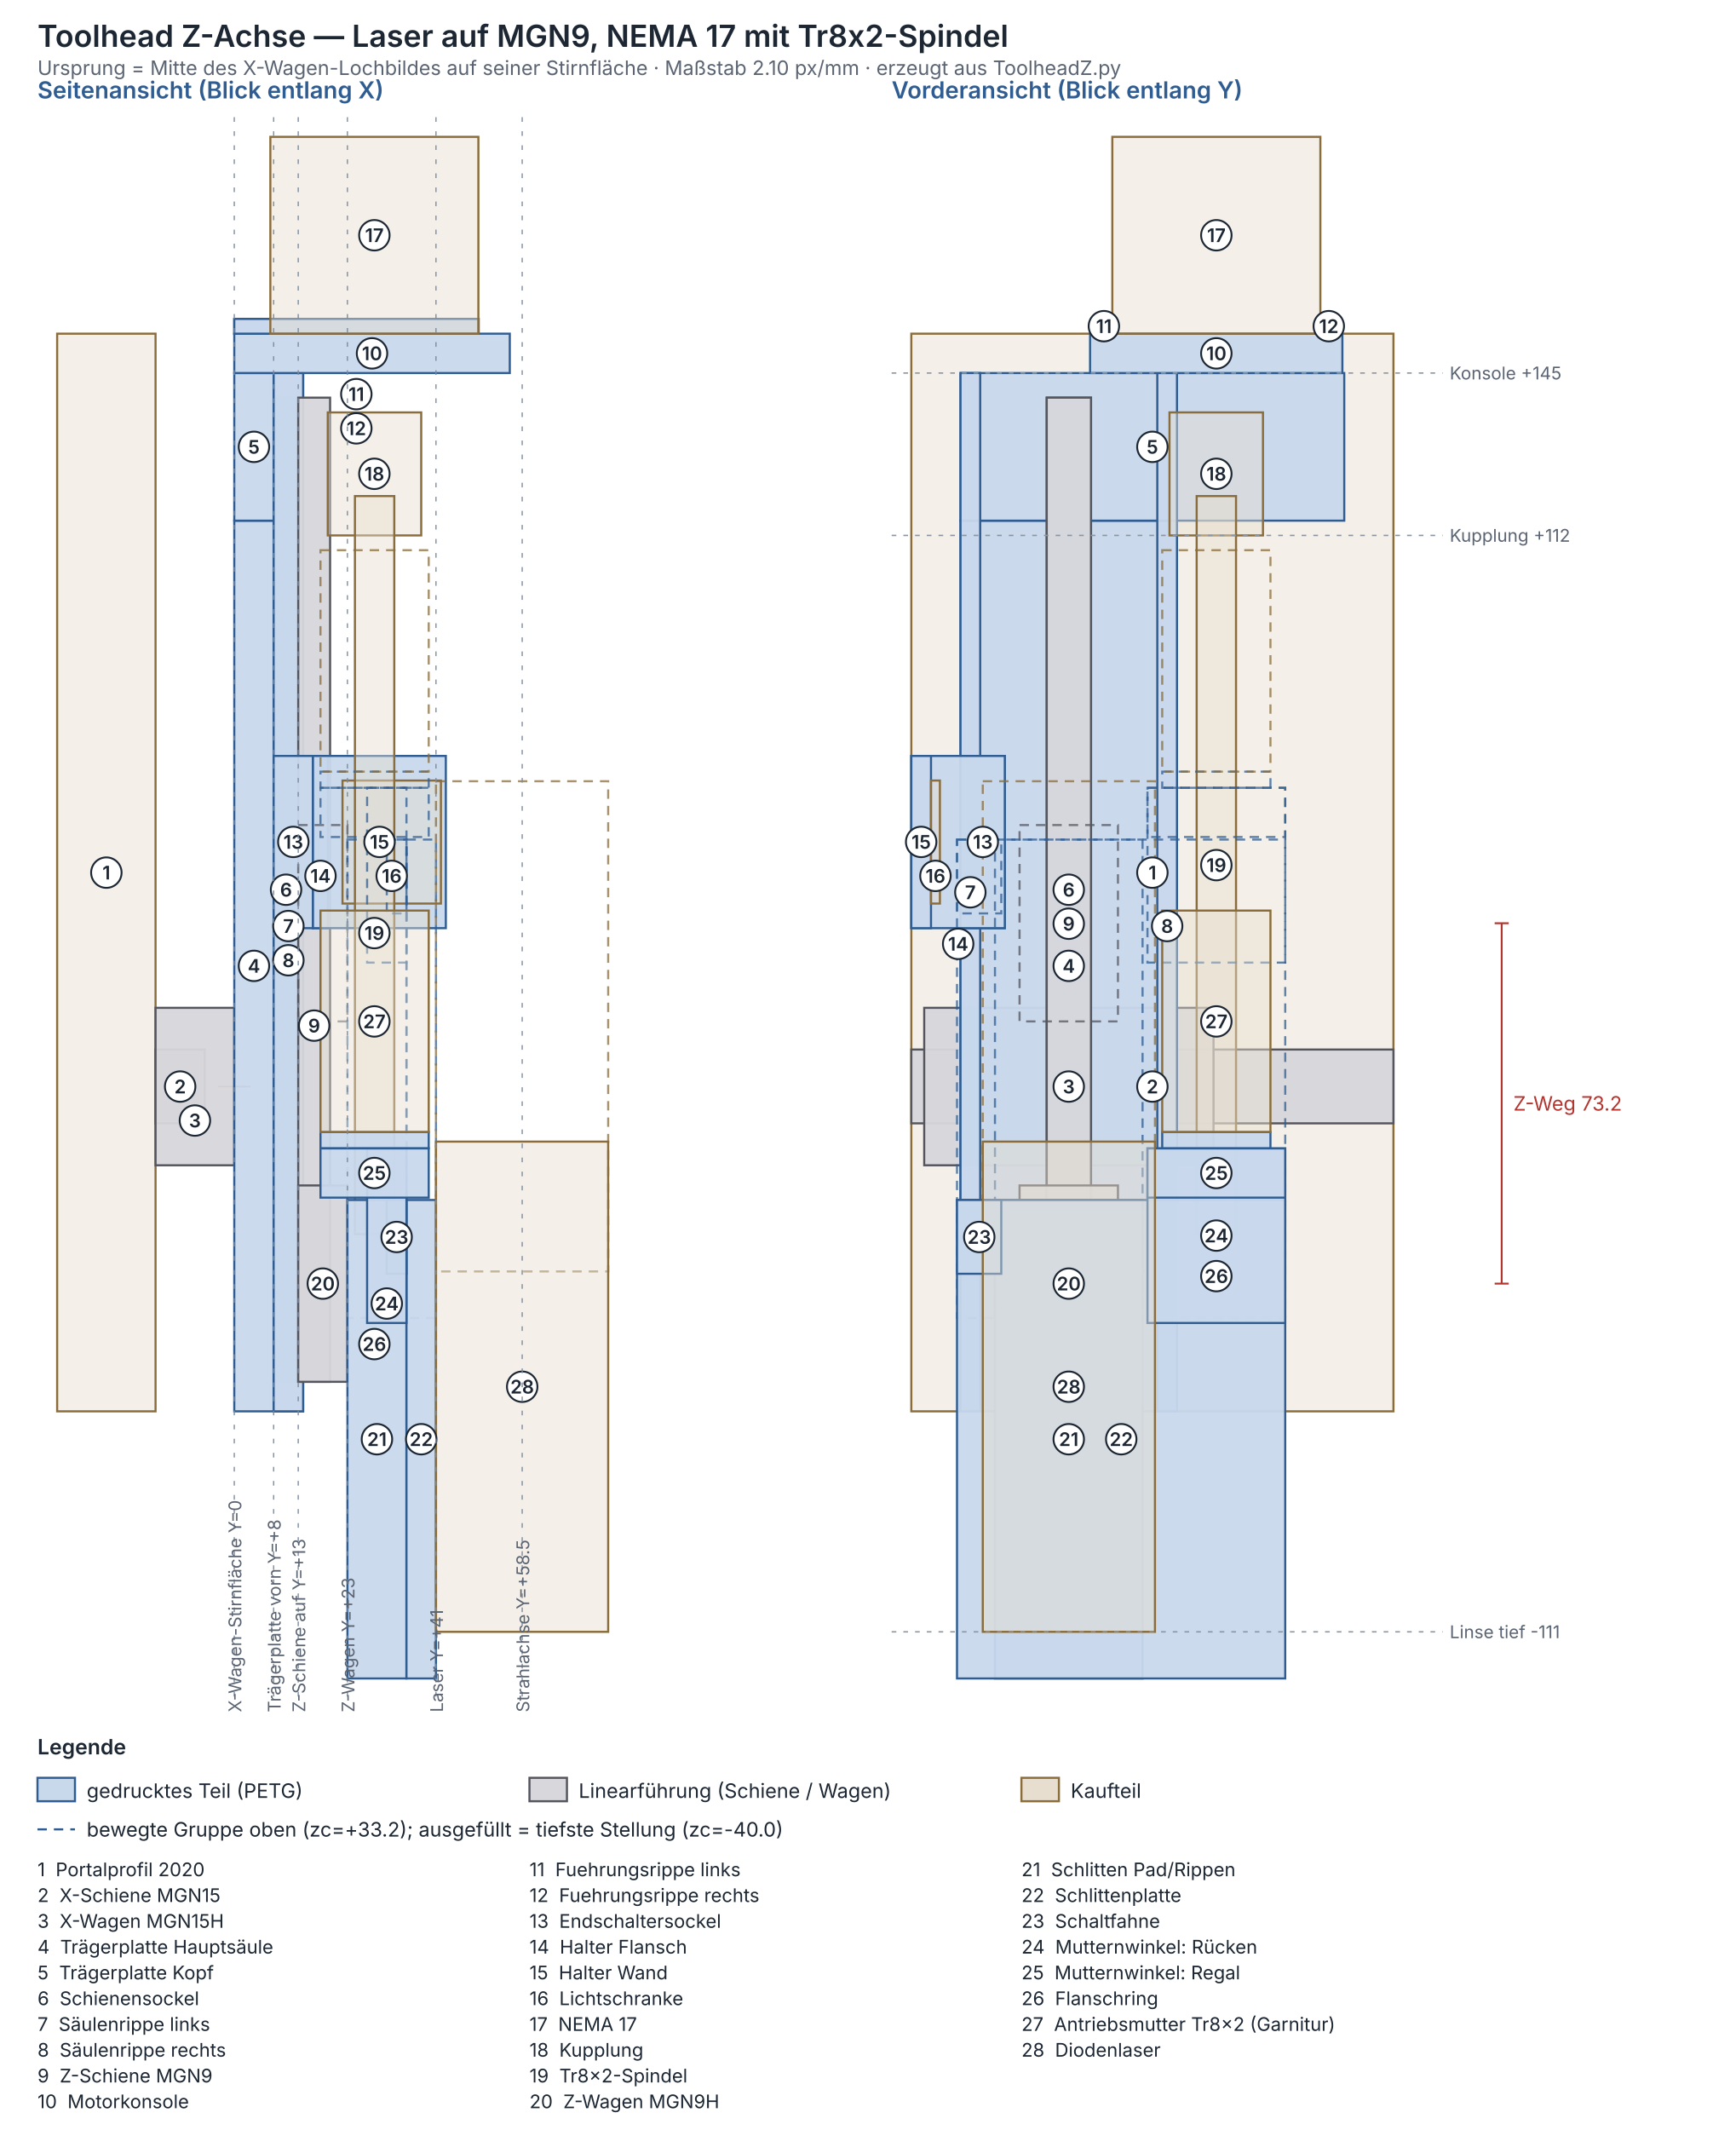
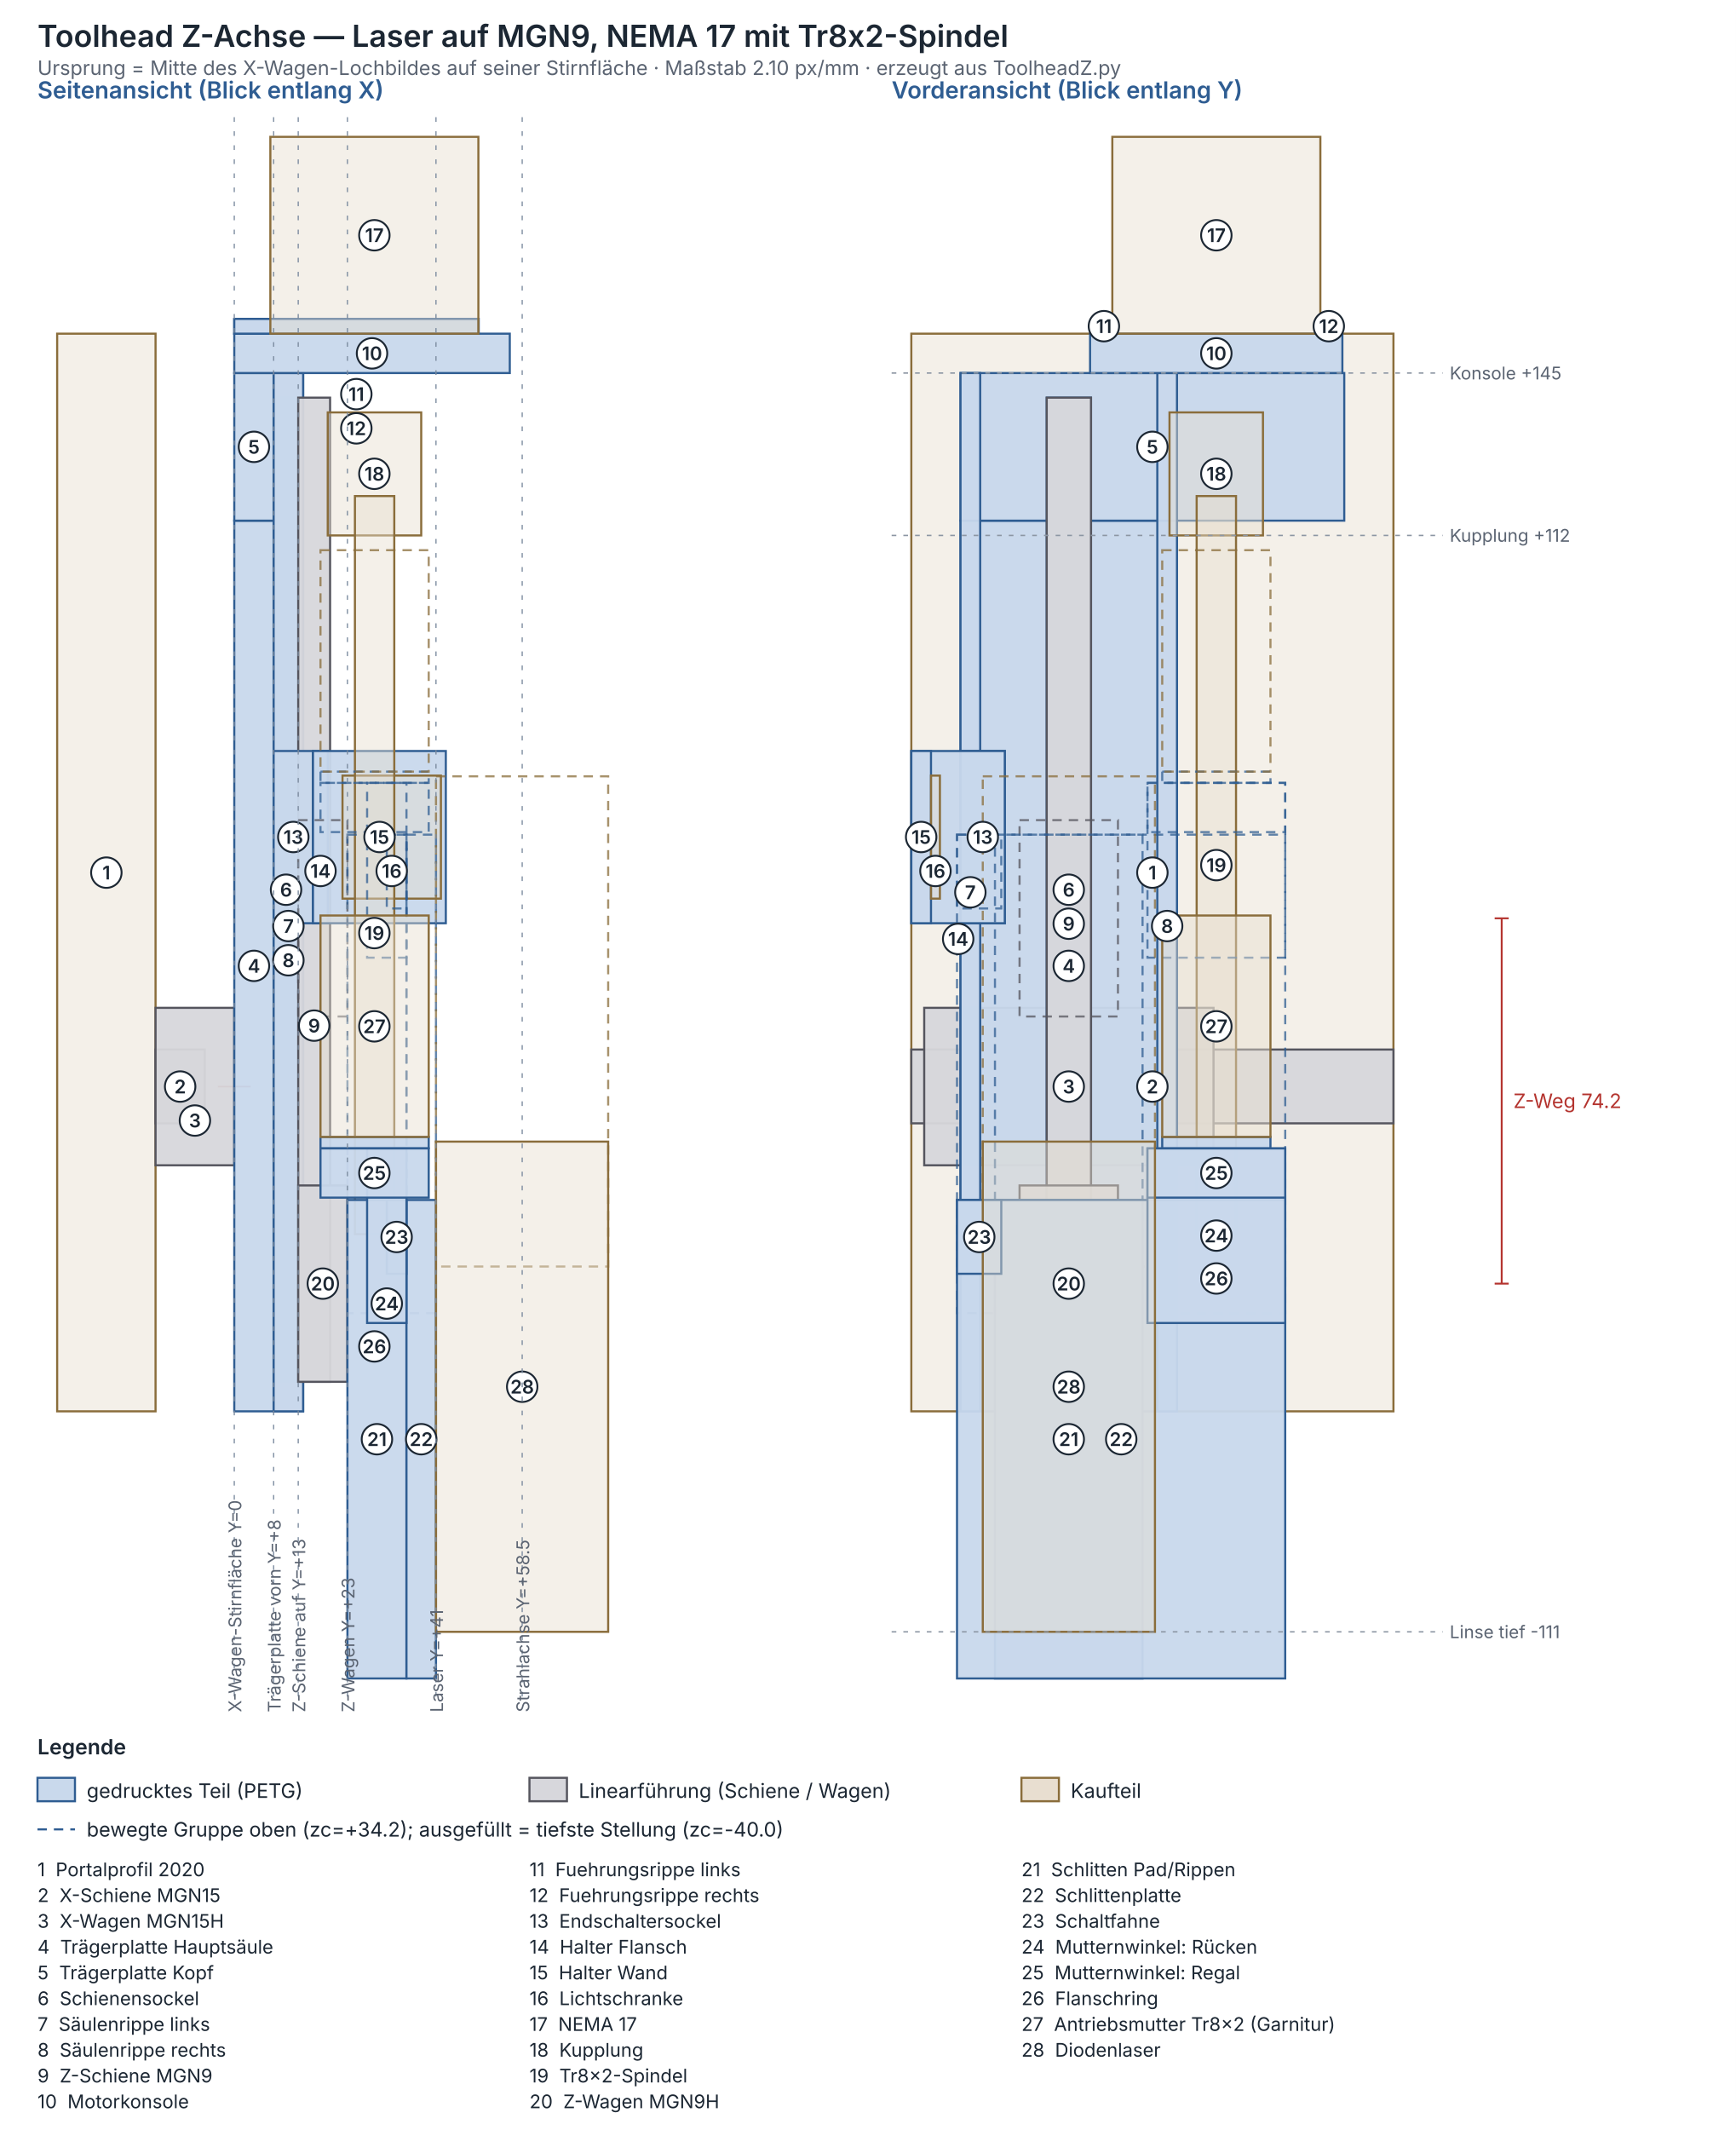
<svg xmlns="http://www.w3.org/2000/svg" width="741" height="909" viewBox="0 0 741 909" font-family="Inter, Helvetica, Arial, sans-serif">
  <rect width="100%" height="100%" fill="#ffffff" />
  <text x="16" y="20" font-size="13" font-weight="600" fill="#1c2733">Toolhead Z-Achse — Laser auf MGN9, NEMA 17 mit Tr8x2-Spindel</text>
  <text x="16" y="32" font-size="8.5" fill="#5b6472">Ursprung = Mitte des X-Wagen-Lochbildes auf seiner Stirnfläche · Maßstab 2.10 px/mm · erzeugt aus ToolheadZ.py</text>
  <text x="16.0" y="42.0" font-size="10" font-weight="600" fill="#2f5d92">Seitenansicht (Blick entlang X)</text>
  <line x1="93.0" y1="463.7" x2="107.0" y2="463.7" stroke="#b4342f" stroke-width="0.7" />
  <line x1="100.0" y1="456.7" x2="100.0" y2="470.7" stroke="#b4342f" stroke-width="0.7" />
  <rect x="24.4" y="142.4" width="42.0" height="459.9" fill="#e8ded0" fill-opacity="0.45" stroke="#8a6d3b" stroke-width="0.9" />
  <rect x="66.4" y="447.9" width="21.0" height="31.5" fill="#d7d7dc" fill-opacity="0.95" stroke="#55555e" stroke-width="0.9" />
  <rect x="66.4" y="430.1" width="33.6" height="67.2" fill="#d7d7dc" fill-opacity="0.95" stroke="#55555e" stroke-width="0.9" />
  <rect x="100.0" y="222.2" width="16.8" height="380.1" fill="#c9d9ec" fill-opacity="0.95" stroke="#2f5d92" stroke-width="0.9" />
  <rect x="100.0" y="159.2" width="16.8" height="63.0" fill="#c9d9ec" fill-opacity="0.95" stroke="#2f5d92" stroke-width="0.9" />
  <rect x="116.8" y="169.7" width="10.5" height="420.0" fill="#c9d9ec" fill-opacity="0.95" stroke="#2f5d92" stroke-width="0.9" />
  <rect x="116.8" y="159.2" width="12.6" height="443.1" fill="#c9d9ec" fill-opacity="0.95" stroke="#2f5d92" stroke-width="0.9" />
  <rect x="116.8" y="159.2" width="12.6" height="443.1" fill="#c9d9ec" fill-opacity="0.95" stroke="#2f5d92" stroke-width="0.9" />
  <rect x="127.3" y="169.7" width="13.6" height="420.0" fill="#d7d7dc" fill-opacity="0.95" stroke="#55555e" stroke-width="0.9" />
  <rect x="100.0" y="142.4" width="117.6" height="16.8" fill="#c9d9ec" fill-opacity="0.95" stroke="#2f5d92" stroke-width="0.9" />
  <rect x="100.0" y="136.1" width="104.3" height="6.3" fill="#c9d9ec" fill-opacity="0.95" stroke="#2f5d92" stroke-width="0.9" />
  <rect x="100.0" y="136.1" width="104.3" height="6.3" fill="#c9d9ec" fill-opacity="0.95" stroke="#2f5d92" stroke-width="0.9" />
-   <rect x="116.8" y="322.6" width="16.8" height="73.5" fill="#c9d9ec" fill-opacity="0.95" stroke="#2f5d92" stroke-width="0.9" />
-   <rect x="133.6" y="322.6" width="6.3" height="73.5" fill="#c9d9ec" fill-opacity="0.95" stroke="#2f5d92" stroke-width="0.9" />
-   <rect x="133.6" y="322.6" width="56.7" height="73.5" fill="#c9d9ec" fill-opacity="0.95" stroke="#2f5d92" stroke-width="0.9" />
-   <rect x="146.2" y="333.1" width="42.0" height="52.5" fill="#e8ded0" fill-opacity="0.45" stroke="#8a6d3b" stroke-width="0.9" />
+   <rect x="116.8" y="320.5" width="16.8" height="73.5" fill="#c9d9ec" fill-opacity="0.95" stroke="#2f5d92" stroke-width="0.9" />
+   <rect x="133.6" y="320.5" width="6.3" height="73.5" fill="#c9d9ec" fill-opacity="0.95" stroke="#2f5d92" stroke-width="0.9" />
+   <rect x="133.6" y="320.5" width="56.7" height="73.5" fill="#c9d9ec" fill-opacity="0.95" stroke="#2f5d92" stroke-width="0.9" />
+   <rect x="146.2" y="331.0" width="42.0" height="52.5" fill="#e8ded0" fill-opacity="0.45" stroke="#8a6d3b" stroke-width="0.9" />
  <rect x="115.4" y="58.4" width="88.8" height="84.0" fill="#e8ded0" fill-opacity="0.45" stroke="#8a6d3b" stroke-width="0.9" />
  <rect x="139.9" y="176.0" width="39.9" height="52.5" fill="#e8ded0" fill-opacity="0.45" stroke="#8a6d3b" stroke-width="0.9" />
  <rect x="151.5" y="211.7" width="16.8" height="315.0" fill="#e8ded0" fill-opacity="0.45" stroke="#8a6d3b" stroke-width="0.9" />
-   <rect x="127.3" y="352.1" width="21.0" height="83.8" fill="none" stroke="#55555e" stroke-width="0.9" stroke-dasharray="4 3" opacity="0.75" />
-   <rect x="148.3" y="358.3" width="25.2" height="204.2" fill="none" stroke="#2f5d92" stroke-width="0.9" stroke-dasharray="4 3" opacity="0.75" />
-   <rect x="173.5" y="358.3" width="12.6" height="204.2" fill="none" stroke="#2f5d92" stroke-width="0.9" stroke-dasharray="4 3" opacity="0.75" />
-   <rect x="165.1" y="358.3" width="8.4" height="31.5" fill="none" stroke="#2f5d92" stroke-width="0.9" stroke-dasharray="4 3" opacity="0.75" />
-   <rect x="156.7" y="336.2" width="16.8" height="74.6" fill="none" stroke="#2f5d92" stroke-width="0.9" stroke-dasharray="4 3" opacity="0.75" />
-   <rect x="136.8" y="336.2" width="46.2" height="21.0" fill="none" stroke="#2f5d92" stroke-width="0.9" stroke-dasharray="4 3" opacity="0.75" />
-   <rect x="136.8" y="329.3" width="46.2" height="6.9" fill="none" stroke="#2f5d92" stroke-width="0.9" stroke-dasharray="4 3" opacity="0.75" />
+   <rect x="127.3" y="350.0" width="21.0" height="83.8" fill="none" stroke="#55555e" stroke-width="0.9" stroke-dasharray="4 3" opacity="0.75" />
+   <rect x="148.3" y="356.2" width="25.2" height="204.2" fill="none" stroke="#2f5d92" stroke-width="0.9" stroke-dasharray="4 3" opacity="0.75" />
+   <rect x="173.5" y="356.2" width="12.6" height="204.2" fill="none" stroke="#2f5d92" stroke-width="0.9" stroke-dasharray="4 3" opacity="0.75" />
+   <rect x="165.1" y="356.2" width="8.4" height="31.5" fill="none" stroke="#2f5d92" stroke-width="0.9" stroke-dasharray="4 3" opacity="0.75" />
+   <rect x="156.7" y="334.1" width="16.8" height="74.6" fill="none" stroke="#2f5d92" stroke-width="0.9" stroke-dasharray="4 3" opacity="0.75" />
+   <rect x="136.8" y="334.1" width="46.2" height="21.0" fill="none" stroke="#2f5d92" stroke-width="0.9" stroke-dasharray="4 3" opacity="0.75" />
+   <rect x="136.8" y="329.3" width="46.2" height="4.8" fill="none" stroke="#2f5d92" stroke-width="0.9" stroke-dasharray="4 3" opacity="0.75" />
  <rect x="136.8" y="234.8" width="46.2" height="94.5" fill="none" stroke="#8a6d3b" stroke-width="0.9" stroke-dasharray="4 3" opacity="0.75" />
-   <rect x="186.1" y="333.4" width="73.5" height="209.2" fill="none" stroke="#8a6d3b" stroke-width="0.9" stroke-dasharray="4 3" opacity="0.75" />
+   <rect x="186.1" y="331.3" width="73.5" height="209.2" fill="none" stroke="#8a6d3b" stroke-width="0.9" stroke-dasharray="4 3" opacity="0.75" />
  <rect x="127.3" y="505.9" width="21.0" height="83.8" fill="#d7d7dc" fill-opacity="0.95" stroke="#55555e" stroke-width="0.9" />
  <rect x="148.3" y="512.1" width="25.2" height="204.2" fill="#c9d9ec" fill-opacity="0.95" stroke="#2f5d92" stroke-width="0.9" />
  <rect x="173.5" y="512.1" width="12.6" height="204.2" fill="#c9d9ec" fill-opacity="0.95" stroke="#2f5d92" stroke-width="0.9" />
  <rect x="165.1" y="512.1" width="8.4" height="31.5" fill="#c9d9ec" fill-opacity="0.95" stroke="#2f5d92" stroke-width="0.9" />
  <rect x="156.7" y="490.1" width="16.8" height="74.5" fill="#c9d9ec" fill-opacity="0.95" stroke="#2f5d92" stroke-width="0.9" />
  <rect x="136.8" y="490.1" width="46.2" height="21.0" fill="#c9d9ec" fill-opacity="0.95" stroke="#2f5d92" stroke-width="0.9" />
-   <rect x="136.8" y="483.1" width="46.2" height="6.9" fill="#c9d9ec" fill-opacity="0.95" stroke="#2f5d92" stroke-width="0.9" />
-   <rect x="136.8" y="388.6" width="46.2" height="94.5" fill="#e8ded0" fill-opacity="0.45" stroke="#8a6d3b" stroke-width="0.9" />
+   <rect x="136.8" y="485.2" width="46.2" height="4.8" fill="#c9d9ec" fill-opacity="0.95" stroke="#2f5d92" stroke-width="0.9" />
+   <rect x="136.8" y="390.7" width="46.2" height="94.5" fill="#e8ded0" fill-opacity="0.45" stroke="#8a6d3b" stroke-width="0.9" />
  <rect x="186.1" y="487.2" width="73.5" height="209.2" fill="#e8ded0" fill-opacity="0.45" stroke="#8a6d3b" stroke-width="0.9" />
  <circle cx="45.4" cy="372.4" r="6.5" fill="#ffffff" stroke="#1c2733" stroke-width="0.8" />
  <text x="45.4" y="372.4" text-anchor="middle" dominant-baseline="central" font-size="8" font-weight="600" fill="#1c2733">1</text>
  <circle cx="76.9" cy="463.7" r="6.5" fill="#ffffff" stroke="#1c2733" stroke-width="0.8" />
  <text x="76.9" y="463.7" text-anchor="middle" dominant-baseline="central" font-size="8" font-weight="600" fill="#1c2733">2</text>
  <circle cx="83.2" cy="478.2" r="6.5" fill="#ffffff" stroke="#1c2733" stroke-width="0.8" />
  <text x="83.2" y="478.2" text-anchor="middle" dominant-baseline="central" font-size="8" font-weight="600" fill="#1c2733">3</text>
  <circle cx="108.4" cy="412.2" r="6.5" fill="#ffffff" stroke="#1c2733" stroke-width="0.8" />
  <text x="108.4" y="412.2" text-anchor="middle" dominant-baseline="central" font-size="8" font-weight="600" fill="#1c2733">4</text>
  <circle cx="108.4" cy="190.7" r="6.5" fill="#ffffff" stroke="#1c2733" stroke-width="0.8" />
  <text x="108.4" y="190.7" text-anchor="middle" dominant-baseline="central" font-size="8" font-weight="600" fill="#1c2733">5</text>
  <circle cx="122.1" cy="379.7" r="6.5" fill="#ffffff" stroke="#1c2733" stroke-width="0.8" />
  <text x="122.1" y="379.7" text-anchor="middle" dominant-baseline="central" font-size="8" font-weight="600" fill="#1c2733">6</text>
  <circle cx="123.1" cy="395.2" r="6.5" fill="#ffffff" stroke="#1c2733" stroke-width="0.8" />
  <text x="123.1" y="395.2" text-anchor="middle" dominant-baseline="central" font-size="8" font-weight="600" fill="#1c2733">7</text>
  <circle cx="123.1" cy="409.8" r="6.5" fill="#ffffff" stroke="#1c2733" stroke-width="0.8" />
  <text x="123.1" y="409.8" text-anchor="middle" dominant-baseline="central" font-size="8" font-weight="600" fill="#1c2733">8</text>
  <circle cx="134.1" cy="437.7" r="6.5" fill="#ffffff" stroke="#1c2733" stroke-width="0.8" />
  <text x="134.1" y="437.7" text-anchor="middle" dominant-baseline="central" font-size="8" font-weight="600" fill="#1c2733">9</text>
  <circle cx="158.8" cy="150.8" r="6.5" fill="#ffffff" stroke="#1c2733" stroke-width="0.8" />
  <text x="158.8" y="150.8" text-anchor="middle" dominant-baseline="central" font-size="8" font-weight="600" fill="#1c2733">10</text>
  <circle cx="152.1" cy="168.2" r="6.5" fill="#ffffff" stroke="#1c2733" stroke-width="0.8" />
  <text x="152.1" y="168.2" text-anchor="middle" dominant-baseline="central" font-size="8" font-weight="600" fill="#1c2733">11</text>
  <circle cx="152.1" cy="182.8" r="6.5" fill="#ffffff" stroke="#1c2733" stroke-width="0.8" />
  <text x="152.1" y="182.8" text-anchor="middle" dominant-baseline="central" font-size="8" font-weight="600" fill="#1c2733">12</text>
-   <circle cx="125.2" cy="359.3" r="6.5" fill="#ffffff" stroke="#1c2733" stroke-width="0.8" />
-   <text x="125.2" y="359.3" text-anchor="middle" dominant-baseline="central" font-size="8" font-weight="600" fill="#1c2733">13</text>
-   <circle cx="136.8" cy="373.8" r="6.5" fill="#ffffff" stroke="#1c2733" stroke-width="0.8" />
-   <text x="136.8" y="373.8" text-anchor="middle" dominant-baseline="central" font-size="8" font-weight="600" fill="#1c2733">14</text>
-   <circle cx="162.0" cy="359.3" r="6.5" fill="#ffffff" stroke="#1c2733" stroke-width="0.8" />
-   <text x="162.0" y="359.3" text-anchor="middle" dominant-baseline="central" font-size="8" font-weight="600" fill="#1c2733">15</text>
-   <circle cx="167.2" cy="373.8" r="6.5" fill="#ffffff" stroke="#1c2733" stroke-width="0.8" />
-   <text x="167.2" y="373.8" text-anchor="middle" dominant-baseline="central" font-size="8" font-weight="600" fill="#1c2733">16</text>
+   <circle cx="125.2" cy="357.2" r="6.5" fill="#ffffff" stroke="#1c2733" stroke-width="0.8" />
+   <text x="125.2" y="357.2" text-anchor="middle" dominant-baseline="central" font-size="8" font-weight="600" fill="#1c2733">13</text>
+   <circle cx="136.8" cy="371.7" r="6.5" fill="#ffffff" stroke="#1c2733" stroke-width="0.8" />
+   <text x="136.8" y="371.7" text-anchor="middle" dominant-baseline="central" font-size="8" font-weight="600" fill="#1c2733">14</text>
+   <circle cx="162.0" cy="357.2" r="6.5" fill="#ffffff" stroke="#1c2733" stroke-width="0.8" />
+   <text x="162.0" y="357.2" text-anchor="middle" dominant-baseline="central" font-size="8" font-weight="600" fill="#1c2733">15</text>
+   <circle cx="167.2" cy="371.7" r="6.5" fill="#ffffff" stroke="#1c2733" stroke-width="0.8" />
+   <text x="167.2" y="371.7" text-anchor="middle" dominant-baseline="central" font-size="8" font-weight="600" fill="#1c2733">16</text>
  <circle cx="159.8" cy="100.4" r="6.5" fill="#ffffff" stroke="#1c2733" stroke-width="0.8" />
  <text x="159.8" y="100.4" text-anchor="middle" dominant-baseline="central" font-size="8" font-weight="600" fill="#1c2733">17</text>
  <circle cx="159.8" cy="202.2" r="6.5" fill="#ffffff" stroke="#1c2733" stroke-width="0.8" />
  <text x="159.8" y="202.2" text-anchor="middle" dominant-baseline="central" font-size="8" font-weight="600" fill="#1c2733">18</text>
  <circle cx="159.8" cy="398.2" r="6.5" fill="#ffffff" stroke="#1c2733" stroke-width="0.8" />
  <text x="159.8" y="398.2" text-anchor="middle" dominant-baseline="central" font-size="8" font-weight="600" fill="#1c2733">19</text>
  <circle cx="137.8" cy="547.8" r="6.5" fill="#ffffff" stroke="#1c2733" stroke-width="0.8" />
  <text x="137.8" y="547.8" text-anchor="middle" dominant-baseline="central" font-size="8" font-weight="600" fill="#1c2733">20</text>
  <circle cx="160.9" cy="614.2" r="6.5" fill="#ffffff" stroke="#1c2733" stroke-width="0.8" />
  <text x="160.9" y="614.2" text-anchor="middle" dominant-baseline="central" font-size="8" font-weight="600" fill="#1c2733">21</text>
  <circle cx="179.8" cy="614.2" r="6.5" fill="#ffffff" stroke="#1c2733" stroke-width="0.8" />
  <text x="179.8" y="614.2" text-anchor="middle" dominant-baseline="central" font-size="8" font-weight="600" fill="#1c2733">22</text>
  <circle cx="169.3" cy="527.9" r="6.5" fill="#ffffff" stroke="#1c2733" stroke-width="0.8" />
  <text x="169.3" y="527.9" text-anchor="middle" dominant-baseline="central" font-size="8" font-weight="600" fill="#1c2733">23</text>
  <circle cx="165.1" cy="556.3" r="6.5" fill="#ffffff" stroke="#1c2733" stroke-width="0.8" />
  <text x="165.1" y="556.3" text-anchor="middle" dominant-baseline="central" font-size="8" font-weight="600" fill="#1c2733">24</text>
  <circle cx="159.8" cy="500.6" r="6.5" fill="#ffffff" stroke="#1c2733" stroke-width="0.8" />
  <text x="159.8" y="500.6" text-anchor="middle" dominant-baseline="central" font-size="8" font-weight="600" fill="#1c2733">25</text>
-   <circle cx="159.8" cy="573.6" r="6.5" fill="#ffffff" stroke="#1c2733" stroke-width="0.8" />
-   <text x="159.8" y="573.6" text-anchor="middle" dominant-baseline="central" font-size="8" font-weight="600" fill="#1c2733">26</text>
-   <circle cx="159.8" cy="435.9" r="6.5" fill="#ffffff" stroke="#1c2733" stroke-width="0.8" />
-   <text x="159.8" y="435.9" text-anchor="middle" dominant-baseline="central" font-size="8" font-weight="600" fill="#1c2733">27</text>
+   <circle cx="159.8" cy="574.6" r="6.5" fill="#ffffff" stroke="#1c2733" stroke-width="0.8" />
+   <text x="159.8" y="574.6" text-anchor="middle" dominant-baseline="central" font-size="8" font-weight="600" fill="#1c2733">26</text>
+   <circle cx="159.8" cy="438.0" r="6.5" fill="#ffffff" stroke="#1c2733" stroke-width="0.8" />
+   <text x="159.8" y="438.0" text-anchor="middle" dominant-baseline="central" font-size="8" font-weight="600" fill="#1c2733">27</text>
  <circle cx="222.9" cy="591.8" r="6.5" fill="#ffffff" stroke="#1c2733" stroke-width="0.8" />
  <text x="222.9" y="591.8" text-anchor="middle" dominant-baseline="central" font-size="8" font-weight="600" fill="#1c2733">28</text>
  <text x="380.6" y="42.0" font-size="10" font-weight="600" fill="#2f5d92">Vorderansicht (Blick entlang Y)</text>
  <line x1="449.2" y1="463.7" x2="463.2" y2="463.7" stroke="#b4342f" stroke-width="0.7" />
  <line x1="456.2" y1="456.7" x2="456.2" y2="470.7" stroke="#b4342f" stroke-width="0.7" />
  <rect x="389.0" y="142.4" width="205.8" height="459.9" fill="#e8ded0" fill-opacity="0.45" stroke="#8a6d3b" stroke-width="0.9" />
  <rect x="389.0" y="447.9" width="205.8" height="31.5" fill="#d7d7dc" fill-opacity="0.95" stroke="#55555e" stroke-width="0.9" />
  <rect x="394.5" y="430.1" width="123.5" height="67.2" fill="#d7d7dc" fill-opacity="0.95" stroke="#55555e" stroke-width="0.9" />
  <rect x="410.0" y="222.2" width="92.4" height="380.1" fill="#c9d9ec" fill-opacity="0.95" stroke="#2f5d92" stroke-width="0.9" />
  <rect x="410.0" y="159.2" width="163.8" height="63.0" fill="#c9d9ec" fill-opacity="0.95" stroke="#2f5d92" stroke-width="0.9" />
  <rect x="446.8" y="169.7" width="18.9" height="420.0" fill="#c9d9ec" fill-opacity="0.95" stroke="#2f5d92" stroke-width="0.9" />
  <rect x="410.0" y="159.2" width="8.4" height="443.1" fill="#c9d9ec" fill-opacity="0.95" stroke="#2f5d92" stroke-width="0.9" />
  <rect x="494.0" y="159.2" width="8.4" height="443.1" fill="#c9d9ec" fill-opacity="0.95" stroke="#2f5d92" stroke-width="0.9" />
  <rect x="446.8" y="169.7" width="18.9" height="420.0" fill="#d7d7dc" fill-opacity="0.95" stroke="#55555e" stroke-width="0.9" />
  <rect x="465.3" y="142.4" width="107.7" height="16.8" fill="#c9d9ec" fill-opacity="0.95" stroke="#2f5d92" stroke-width="0.9" />
  <rect x="468.1" y="136.1" width="6.3" height="6.3" fill="#c9d9ec" fill-opacity="0.95" stroke="#2f5d92" stroke-width="0.9" />
  <rect x="564.0" y="136.1" width="6.3" height="6.3" fill="#c9d9ec" fill-opacity="0.95" stroke="#2f5d92" stroke-width="0.9" />
-   <rect x="410.0" y="322.6" width="18.9" height="73.5" fill="#c9d9ec" fill-opacity="0.95" stroke="#2f5d92" stroke-width="0.9" />
-   <rect x="389.0" y="322.6" width="39.9" height="73.5" fill="#c9d9ec" fill-opacity="0.95" stroke="#2f5d92" stroke-width="0.9" />
-   <rect x="389.0" y="322.6" width="8.4" height="73.5" fill="#c9d9ec" fill-opacity="0.95" stroke="#2f5d92" stroke-width="0.9" />
-   <rect x="397.4" y="333.1" width="3.8" height="52.5" fill="#e8ded0" fill-opacity="0.45" stroke="#8a6d3b" stroke-width="0.9" />
+   <rect x="410.0" y="320.5" width="18.9" height="73.5" fill="#c9d9ec" fill-opacity="0.95" stroke="#2f5d92" stroke-width="0.9" />
+   <rect x="389.0" y="320.5" width="39.9" height="73.5" fill="#c9d9ec" fill-opacity="0.95" stroke="#2f5d92" stroke-width="0.9" />
+   <rect x="389.0" y="320.5" width="8.4" height="73.5" fill="#c9d9ec" fill-opacity="0.95" stroke="#2f5d92" stroke-width="0.9" />
+   <rect x="397.4" y="331.0" width="3.8" height="52.5" fill="#e8ded0" fill-opacity="0.45" stroke="#8a6d3b" stroke-width="0.9" />
  <rect x="474.8" y="58.4" width="88.8" height="84.0" fill="#e8ded0" fill-opacity="0.45" stroke="#8a6d3b" stroke-width="0.9" />
  <rect x="499.2" y="176.0" width="39.9" height="52.5" fill="#e8ded0" fill-opacity="0.45" stroke="#8a6d3b" stroke-width="0.9" />
  <rect x="510.8" y="211.7" width="16.8" height="315.0" fill="#e8ded0" fill-opacity="0.45" stroke="#8a6d3b" stroke-width="0.9" />
-   <rect x="435.2" y="352.1" width="42.0" height="83.8" fill="none" stroke="#55555e" stroke-width="0.9" stroke-dasharray="4 3" opacity="0.75" />
-   <rect x="424.7" y="358.3" width="63.0" height="204.2" fill="none" stroke="#2f5d92" stroke-width="0.9" stroke-dasharray="4 3" opacity="0.75" />
-   <rect x="408.5" y="358.3" width="140.1" height="204.2" fill="none" stroke="#2f5d92" stroke-width="0.9" stroke-dasharray="4 3" opacity="0.75" />
-   <rect x="408.5" y="358.3" width="18.9" height="31.5" fill="none" stroke="#2f5d92" stroke-width="0.9" stroke-dasharray="4 3" opacity="0.75" />
-   <rect x="489.8" y="336.2" width="58.8" height="74.6" fill="none" stroke="#2f5d92" stroke-width="0.9" stroke-dasharray="4 3" opacity="0.75" />
-   <rect x="489.8" y="336.2" width="58.8" height="21.0" fill="none" stroke="#2f5d92" stroke-width="0.9" stroke-dasharray="4 3" opacity="0.75" />
-   <rect x="496.1" y="329.3" width="46.2" height="6.9" fill="none" stroke="#2f5d92" stroke-width="0.9" stroke-dasharray="4 3" opacity="0.75" />
+   <rect x="435.2" y="350.0" width="42.0" height="83.8" fill="none" stroke="#55555e" stroke-width="0.9" stroke-dasharray="4 3" opacity="0.75" />
+   <rect x="424.7" y="356.2" width="63.0" height="204.2" fill="none" stroke="#2f5d92" stroke-width="0.9" stroke-dasharray="4 3" opacity="0.75" />
+   <rect x="408.5" y="356.2" width="140.1" height="204.2" fill="none" stroke="#2f5d92" stroke-width="0.9" stroke-dasharray="4 3" opacity="0.75" />
+   <rect x="408.5" y="356.2" width="18.9" height="31.5" fill="none" stroke="#2f5d92" stroke-width="0.9" stroke-dasharray="4 3" opacity="0.75" />
+   <rect x="489.8" y="334.1" width="58.8" height="74.6" fill="none" stroke="#2f5d92" stroke-width="0.9" stroke-dasharray="4 3" opacity="0.75" />
+   <rect x="489.8" y="334.1" width="58.8" height="21.0" fill="none" stroke="#2f5d92" stroke-width="0.9" stroke-dasharray="4 3" opacity="0.75" />
+   <rect x="496.1" y="329.3" width="46.2" height="4.8" fill="none" stroke="#2f5d92" stroke-width="0.9" stroke-dasharray="4 3" opacity="0.75" />
  <rect x="496.1" y="234.8" width="46.2" height="94.5" fill="none" stroke="#8a6d3b" stroke-width="0.9" stroke-dasharray="4 3" opacity="0.75" />
-   <rect x="419.5" y="333.4" width="73.5" height="209.2" fill="none" stroke="#8a6d3b" stroke-width="0.9" stroke-dasharray="4 3" opacity="0.75" />
+   <rect x="419.5" y="331.3" width="73.5" height="209.2" fill="none" stroke="#8a6d3b" stroke-width="0.9" stroke-dasharray="4 3" opacity="0.75" />
  <rect x="435.2" y="505.9" width="42.0" height="83.8" fill="#d7d7dc" fill-opacity="0.95" stroke="#55555e" stroke-width="0.9" />
  <rect x="424.7" y="512.1" width="63.0" height="204.2" fill="#c9d9ec" fill-opacity="0.95" stroke="#2f5d92" stroke-width="0.9" />
  <rect x="408.5" y="512.1" width="140.1" height="204.2" fill="#c9d9ec" fill-opacity="0.95" stroke="#2f5d92" stroke-width="0.9" />
  <rect x="408.5" y="512.1" width="18.9" height="31.5" fill="#c9d9ec" fill-opacity="0.95" stroke="#2f5d92" stroke-width="0.9" />
  <rect x="489.8" y="490.1" width="58.8" height="74.5" fill="#c9d9ec" fill-opacity="0.95" stroke="#2f5d92" stroke-width="0.9" />
  <rect x="489.8" y="490.1" width="58.8" height="21.0" fill="#c9d9ec" fill-opacity="0.95" stroke="#2f5d92" stroke-width="0.9" />
-   <rect x="496.1" y="483.1" width="46.2" height="6.9" fill="#c9d9ec" fill-opacity="0.95" stroke="#2f5d92" stroke-width="0.9" />
-   <rect x="496.1" y="388.6" width="46.2" height="94.5" fill="#e8ded0" fill-opacity="0.45" stroke="#8a6d3b" stroke-width="0.9" />
+   <rect x="496.1" y="485.2" width="46.2" height="4.8" fill="#c9d9ec" fill-opacity="0.95" stroke="#2f5d92" stroke-width="0.9" />
+   <rect x="496.1" y="390.7" width="46.2" height="94.5" fill="#e8ded0" fill-opacity="0.45" stroke="#8a6d3b" stroke-width="0.9" />
  <rect x="419.5" y="487.2" width="73.5" height="209.2" fill="#e8ded0" fill-opacity="0.45" stroke="#8a6d3b" stroke-width="0.9" />
  <circle cx="491.9" cy="372.4" r="6.5" fill="#ffffff" stroke="#1c2733" stroke-width="0.8" />
  <text x="491.9" y="372.4" text-anchor="middle" dominant-baseline="central" font-size="8" font-weight="600" fill="#1c2733">1</text>
  <circle cx="491.9" cy="463.7" r="6.5" fill="#ffffff" stroke="#1c2733" stroke-width="0.8" />
  <text x="491.9" y="463.7" text-anchor="middle" dominant-baseline="central" font-size="8" font-weight="600" fill="#1c2733">2</text>
  <circle cx="456.2" cy="463.7" r="6.5" fill="#ffffff" stroke="#1c2733" stroke-width="0.8" />
  <text x="456.2" y="463.7" text-anchor="middle" dominant-baseline="central" font-size="8" font-weight="600" fill="#1c2733">3</text>
  <circle cx="456.2" cy="412.2" r="6.5" fill="#ffffff" stroke="#1c2733" stroke-width="0.8" />
  <text x="456.2" y="412.2" text-anchor="middle" dominant-baseline="central" font-size="8" font-weight="600" fill="#1c2733">4</text>
  <circle cx="491.9" cy="190.7" r="6.5" fill="#ffffff" stroke="#1c2733" stroke-width="0.8" />
  <text x="491.9" y="190.7" text-anchor="middle" dominant-baseline="central" font-size="8" font-weight="600" fill="#1c2733">5</text>
  <circle cx="456.2" cy="379.7" r="6.5" fill="#ffffff" stroke="#1c2733" stroke-width="0.8" />
  <text x="456.2" y="379.7" text-anchor="middle" dominant-baseline="central" font-size="8" font-weight="600" fill="#1c2733">6</text>
  <circle cx="414.2" cy="380.8" r="6.5" fill="#ffffff" stroke="#1c2733" stroke-width="0.8" />
  <text x="414.2" y="380.8" text-anchor="middle" dominant-baseline="central" font-size="8" font-weight="600" fill="#1c2733">7</text>
  <circle cx="498.2" cy="395.2" r="6.5" fill="#ffffff" stroke="#1c2733" stroke-width="0.8" />
  <text x="498.2" y="395.2" text-anchor="middle" dominant-baseline="central" font-size="8" font-weight="600" fill="#1c2733">8</text>
  <circle cx="456.2" cy="394.2" r="6.5" fill="#ffffff" stroke="#1c2733" stroke-width="0.8" />
  <text x="456.2" y="394.2" text-anchor="middle" dominant-baseline="central" font-size="8" font-weight="600" fill="#1c2733">9</text>
  <circle cx="519.2" cy="150.8" r="6.5" fill="#ffffff" stroke="#1c2733" stroke-width="0.8" />
  <text x="519.2" y="150.8" text-anchor="middle" dominant-baseline="central" font-size="8" font-weight="600" fill="#1c2733">10</text>
  <circle cx="471.2" cy="139.2" r="6.5" fill="#ffffff" stroke="#1c2733" stroke-width="0.8" />
  <text x="471.2" y="139.2" text-anchor="middle" dominant-baseline="central" font-size="8" font-weight="600" fill="#1c2733">11</text>
  <circle cx="567.2" cy="139.2" r="6.5" fill="#ffffff" stroke="#1c2733" stroke-width="0.8" />
  <text x="567.2" y="139.2" text-anchor="middle" dominant-baseline="central" font-size="8" font-weight="600" fill="#1c2733">12</text>
-   <circle cx="419.5" cy="359.3" r="6.5" fill="#ffffff" stroke="#1c2733" stroke-width="0.8" />
-   <text x="419.5" y="359.3" text-anchor="middle" dominant-baseline="central" font-size="8" font-weight="600" fill="#1c2733">13</text>
-   <circle cx="409.0" cy="402.8" r="6.5" fill="#ffffff" stroke="#1c2733" stroke-width="0.8" />
-   <text x="409.0" y="402.8" text-anchor="middle" dominant-baseline="central" font-size="8" font-weight="600" fill="#1c2733">14</text>
-   <circle cx="393.2" cy="359.3" r="6.5" fill="#ffffff" stroke="#1c2733" stroke-width="0.8" />
-   <text x="393.2" y="359.3" text-anchor="middle" dominant-baseline="central" font-size="8" font-weight="600" fill="#1c2733">15</text>
-   <circle cx="399.3" cy="373.8" r="6.5" fill="#ffffff" stroke="#1c2733" stroke-width="0.8" />
-   <text x="399.3" y="373.8" text-anchor="middle" dominant-baseline="central" font-size="8" font-weight="600" fill="#1c2733">16</text>
+   <circle cx="419.5" cy="357.2" r="6.5" fill="#ffffff" stroke="#1c2733" stroke-width="0.8" />
+   <text x="419.5" y="357.2" text-anchor="middle" dominant-baseline="central" font-size="8" font-weight="600" fill="#1c2733">13</text>
+   <circle cx="409.0" cy="400.7" r="6.5" fill="#ffffff" stroke="#1c2733" stroke-width="0.8" />
+   <text x="409.0" y="400.7" text-anchor="middle" dominant-baseline="central" font-size="8" font-weight="600" fill="#1c2733">14</text>
+   <circle cx="393.2" cy="357.2" r="6.5" fill="#ffffff" stroke="#1c2733" stroke-width="0.8" />
+   <text x="393.2" y="357.2" text-anchor="middle" dominant-baseline="central" font-size="8" font-weight="600" fill="#1c2733">15</text>
+   <circle cx="399.3" cy="371.7" r="6.5" fill="#ffffff" stroke="#1c2733" stroke-width="0.8" />
+   <text x="399.3" y="371.7" text-anchor="middle" dominant-baseline="central" font-size="8" font-weight="600" fill="#1c2733">16</text>
  <circle cx="519.2" cy="100.4" r="6.5" fill="#ffffff" stroke="#1c2733" stroke-width="0.8" />
  <text x="519.2" y="100.4" text-anchor="middle" dominant-baseline="central" font-size="8" font-weight="600" fill="#1c2733">17</text>
  <circle cx="519.2" cy="202.2" r="6.5" fill="#ffffff" stroke="#1c2733" stroke-width="0.8" />
  <text x="519.2" y="202.2" text-anchor="middle" dominant-baseline="central" font-size="8" font-weight="600" fill="#1c2733">18</text>
  <circle cx="519.2" cy="369.2" r="6.5" fill="#ffffff" stroke="#1c2733" stroke-width="0.8" />
  <text x="519.2" y="369.2" text-anchor="middle" dominant-baseline="central" font-size="8" font-weight="600" fill="#1c2733">19</text>
  <circle cx="456.2" cy="547.8" r="6.5" fill="#ffffff" stroke="#1c2733" stroke-width="0.8" />
  <text x="456.2" y="547.8" text-anchor="middle" dominant-baseline="central" font-size="8" font-weight="600" fill="#1c2733">20</text>
  <circle cx="456.2" cy="614.2" r="6.5" fill="#ffffff" stroke="#1c2733" stroke-width="0.8" />
  <text x="456.2" y="614.2" text-anchor="middle" dominant-baseline="central" font-size="8" font-weight="600" fill="#1c2733">21</text>
  <circle cx="478.6" cy="614.2" r="6.5" fill="#ffffff" stroke="#1c2733" stroke-width="0.8" />
  <text x="478.6" y="614.2" text-anchor="middle" dominant-baseline="central" font-size="8" font-weight="600" fill="#1c2733">22</text>
  <circle cx="418.0" cy="527.9" r="6.5" fill="#ffffff" stroke="#1c2733" stroke-width="0.8" />
  <text x="418.0" y="527.9" text-anchor="middle" dominant-baseline="central" font-size="8" font-weight="600" fill="#1c2733">23</text>
  <circle cx="519.2" cy="527.3" r="6.5" fill="#ffffff" stroke="#1c2733" stroke-width="0.8" />
  <text x="519.2" y="527.3" text-anchor="middle" dominant-baseline="central" font-size="8" font-weight="600" fill="#1c2733">24</text>
  <circle cx="519.2" cy="500.6" r="6.5" fill="#ffffff" stroke="#1c2733" stroke-width="0.8" />
  <text x="519.2" y="500.6" text-anchor="middle" dominant-baseline="central" font-size="8" font-weight="600" fill="#1c2733">25</text>
-   <circle cx="519.2" cy="544.6" r="6.5" fill="#ffffff" stroke="#1c2733" stroke-width="0.8" />
-   <text x="519.2" y="544.6" text-anchor="middle" dominant-baseline="central" font-size="8" font-weight="600" fill="#1c2733">26</text>
-   <circle cx="519.2" cy="435.9" r="6.5" fill="#ffffff" stroke="#1c2733" stroke-width="0.8" />
-   <text x="519.2" y="435.9" text-anchor="middle" dominant-baseline="central" font-size="8" font-weight="600" fill="#1c2733">27</text>
+   <circle cx="519.2" cy="545.6" r="6.5" fill="#ffffff" stroke="#1c2733" stroke-width="0.8" />
+   <text x="519.2" y="545.6" text-anchor="middle" dominant-baseline="central" font-size="8" font-weight="600" fill="#1c2733">26</text>
+   <circle cx="519.2" cy="438.0" r="6.5" fill="#ffffff" stroke="#1c2733" stroke-width="0.8" />
+   <text x="519.2" y="438.0" text-anchor="middle" dominant-baseline="central" font-size="8" font-weight="600" fill="#1c2733">27</text>
  <circle cx="456.2" cy="591.8" r="6.5" fill="#ffffff" stroke="#1c2733" stroke-width="0.8" />
  <text x="456.2" y="591.8" text-anchor="middle" dominant-baseline="central" font-size="8" font-weight="600" fill="#1c2733">28</text>
  <line x1="100.0" y1="50.0" x2="100.0" y2="726.7" stroke="#7a8a9e" stroke-width="0.5" stroke-dasharray="2 4" />
  <text x="103.0" y="730.7" font-size="7.5" fill="#5b6472" transform="rotate(-90 103.0 730.7)" text-anchor="start">X-Wagen-Stirnfläche  Y=0</text>
  <line x1="116.8" y1="50.0" x2="116.8" y2="726.7" stroke="#7a8a9e" stroke-width="0.5" stroke-dasharray="2 4" />
  <text x="119.8" y="730.7" font-size="7.5" fill="#5b6472" transform="rotate(-90 119.8 730.7)" text-anchor="start">Trägerplatte vorn  Y=+8</text>
  <line x1="127.3" y1="50.0" x2="127.3" y2="726.7" stroke="#7a8a9e" stroke-width="0.5" stroke-dasharray="2 4" />
  <text x="130.3" y="730.7" font-size="7.5" fill="#5b6472" transform="rotate(-90 130.3 730.7)" text-anchor="start">Z-Schiene auf  Y=+13</text>
  <line x1="148.3" y1="50.0" x2="148.3" y2="726.7" stroke="#7a8a9e" stroke-width="0.5" stroke-dasharray="2 4" />
  <text x="151.3" y="730.7" font-size="7.5" fill="#5b6472" transform="rotate(-90 151.3 730.7)" text-anchor="start">Z-Wagen  Y=+23</text>
  <line x1="186.1" y1="50.0" x2="186.1" y2="726.7" stroke="#7a8a9e" stroke-width="0.5" stroke-dasharray="2 4" />
  <text x="189.1" y="730.7" font-size="7.5" fill="#5b6472" transform="rotate(-90 189.1 730.7)" text-anchor="start">Laser  Y=+41</text>
  <line x1="222.9" y1="50.0" x2="222.9" y2="726.7" stroke="#7a8a9e" stroke-width="0.5" stroke-dasharray="2 4" />
  <text x="225.9" y="730.7" font-size="7.5" fill="#5b6472" transform="rotate(-90 225.9 730.7)" text-anchor="start">Strahlachse  Y=+58.5</text>
-   <line x1="641.0" y1="547.8" x2="641.0" y2="394.0" stroke="#b4342f" stroke-width="0.8" />
+   <line x1="641.0" y1="547.8" x2="641.0" y2="391.9" stroke="#b4342f" stroke-width="0.8" />
  <line x1="638.0" y1="547.8" x2="644.0" y2="547.8" stroke="#b4342f" stroke-width="0.8" />
-   <line x1="638.0" y1="394.0" x2="644.0" y2="394.0" stroke="#b4342f" stroke-width="0.8" />
-   <text x="646.0" y="470.9" font-size="8.5" fill="#b4342f" text-anchor="start" dominant-baseline="middle">Z-Weg 73.2</text>
+   <line x1="638.0" y1="391.9" x2="644.0" y2="391.9" stroke="#b4342f" stroke-width="0.8" />
+   <text x="646.0" y="469.8" font-size="8.5" fill="#b4342f" text-anchor="start" dominant-baseline="middle">Z-Weg 74.2</text>
  <line x1="380.6" y1="159.2" x2="615.8" y2="159.2" stroke="#8c96a3" stroke-width="0.6" stroke-dasharray="2 3" />
  <text x="618.8" y="159.2" font-size="7.5" fill="#5b6472" dominant-baseline="middle">Konsole +145</text>
  <line x1="380.6" y1="228.5" x2="615.8" y2="228.5" stroke="#8c96a3" stroke-width="0.6" stroke-dasharray="2 3" />
  <text x="618.8" y="228.5" font-size="7.5" fill="#5b6472" dominant-baseline="middle">Kupplung +112</text>
  <line x1="380.6" y1="696.4" x2="615.8" y2="696.4" stroke="#8c96a3" stroke-width="0.6" stroke-dasharray="2 3" />
  <text x="618.8" y="696.4" font-size="7.5" fill="#5b6472" dominant-baseline="middle">Linse tief -111</text>
  <text x="16" y="748.7" font-size="9" font-weight="600" fill="#1c2733">Legende</text>
  <rect x="16" y="758.7" width="16" height="10" fill="#c9d9ec" stroke="#2f5d92" stroke-width="0.9" />
  <text x="37" y="764.2" font-size="8.5" fill="#1c2733" dominant-baseline="middle">gedrucktes Teil (PETG)</text>
  <rect x="226" y="758.7" width="16" height="10" fill="#d7d7dc" stroke="#55555e" stroke-width="0.9" />
  <text x="247" y="764.2" font-size="8.5" fill="#1c2733" dominant-baseline="middle">Linearführung (Schiene / Wagen)</text>
  <rect x="436" y="758.7" width="16" height="10" fill="#e8ded0" stroke="#8a6d3b" stroke-width="0.9" />
  <text x="457" y="764.2" font-size="8.5" fill="#1c2733" dominant-baseline="middle">Kaufteil</text>
  <line x1="16" y1="780.7" x2="32" y2="780.7" stroke="#2f5d92" stroke-width="0.9" stroke-dasharray="4 3" />
-   <text x="37" y="780.7" font-size="8.5" fill="#1c2733" dominant-baseline="middle">bewegte Gruppe oben (zc=+33.2); ausgefüllt = tiefste Stellung (zc=-40.0)</text>
+   <text x="37" y="780.7" font-size="8.5" fill="#1c2733" dominant-baseline="middle">bewegte Gruppe oben (zc=+34.2); ausgefüllt = tiefste Stellung (zc=-40.0)</text>
  <text x="16" y="800.7" font-size="8" fill="#1c2733">1  Portalprofil 2020</text>
  <text x="16" y="811.7" font-size="8" fill="#1c2733">2  X-Schiene MGN15</text>
  <text x="16" y="822.7" font-size="8" fill="#1c2733">3  X-Wagen MGN15H</text>
  <text x="16" y="833.7" font-size="8" fill="#1c2733">4  Trägerplatte Hauptsäule</text>
  <text x="16" y="844.7" font-size="8" fill="#1c2733">5  Trägerplatte Kopf</text>
  <text x="16" y="855.7" font-size="8" fill="#1c2733">6  Schienensockel</text>
  <text x="16" y="866.7" font-size="8" fill="#1c2733">7  Säulenrippe links</text>
  <text x="16" y="877.7" font-size="8" fill="#1c2733">8  Säulenrippe rechts</text>
  <text x="16" y="888.7" font-size="8" fill="#1c2733">9  Z-Schiene MGN9</text>
  <text x="16" y="899.7" font-size="8" fill="#1c2733">10  Motorkonsole</text>
  <text x="226" y="800.7" font-size="8" fill="#1c2733">11  Fuehrungsrippe links</text>
  <text x="226" y="811.7" font-size="8" fill="#1c2733">12  Fuehrungsrippe rechts</text>
  <text x="226" y="822.7" font-size="8" fill="#1c2733">13  Endschaltersockel</text>
  <text x="226" y="833.7" font-size="8" fill="#1c2733">14  Halter Flansch</text>
  <text x="226" y="844.7" font-size="8" fill="#1c2733">15  Halter Wand</text>
  <text x="226" y="855.7" font-size="8" fill="#1c2733">16  Lichtschranke</text>
  <text x="226" y="866.7" font-size="8" fill="#1c2733">17  NEMA 17</text>
  <text x="226" y="877.7" font-size="8" fill="#1c2733">18  Kupplung</text>
  <text x="226" y="888.7" font-size="8" fill="#1c2733">19  Tr8×2-Spindel</text>
  <text x="226" y="899.7" font-size="8" fill="#1c2733">20  Z-Wagen MGN9H</text>
  <text x="436" y="800.7" font-size="8" fill="#1c2733">21  Schlitten Pad/Rippen</text>
  <text x="436" y="811.7" font-size="8" fill="#1c2733">22  Schlittenplatte</text>
  <text x="436" y="822.7" font-size="8" fill="#1c2733">23  Schaltfahne</text>
  <text x="436" y="833.7" font-size="8" fill="#1c2733">24  Mutternwinkel: Rücken</text>
  <text x="436" y="844.7" font-size="8" fill="#1c2733">25  Mutternwinkel: Regal</text>
  <text x="436" y="855.7" font-size="8" fill="#1c2733">26  Flanschring</text>
  <text x="436" y="866.7" font-size="8" fill="#1c2733">27  Antriebsmutter Tr8×2 (Garnitur)</text>
  <text x="436" y="877.7" font-size="8" fill="#1c2733">28  Diodenlaser</text>
</svg>
